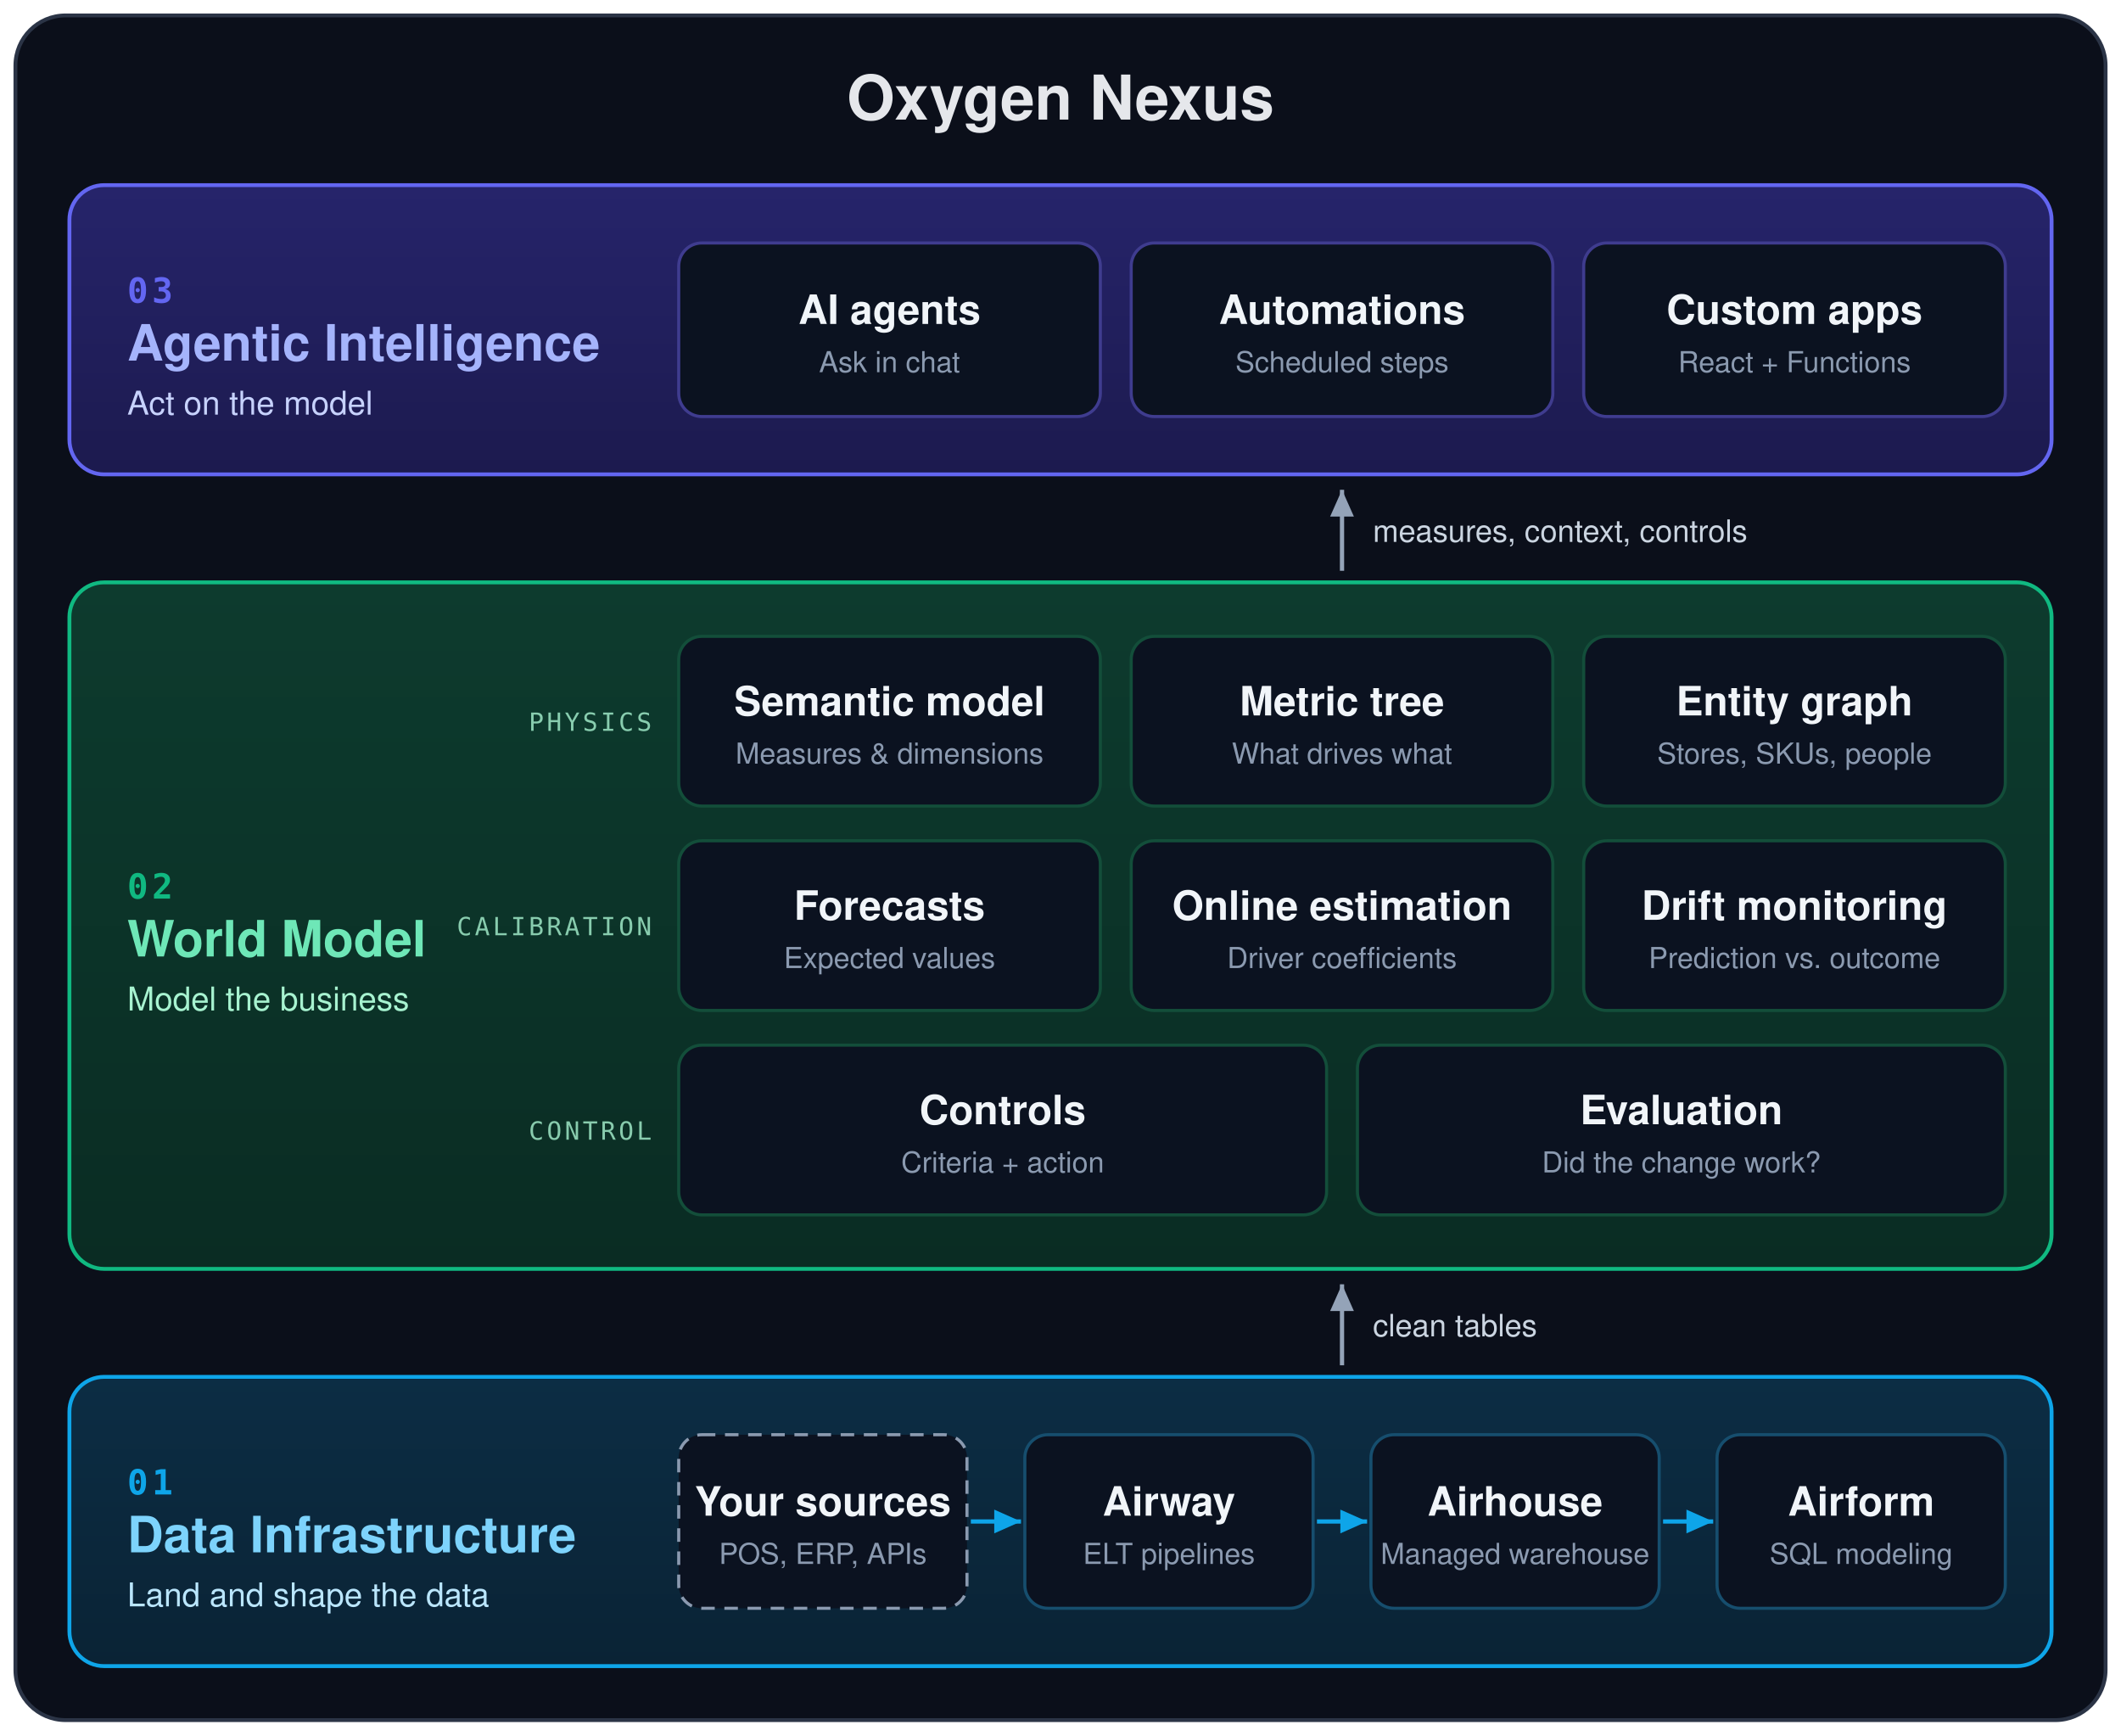
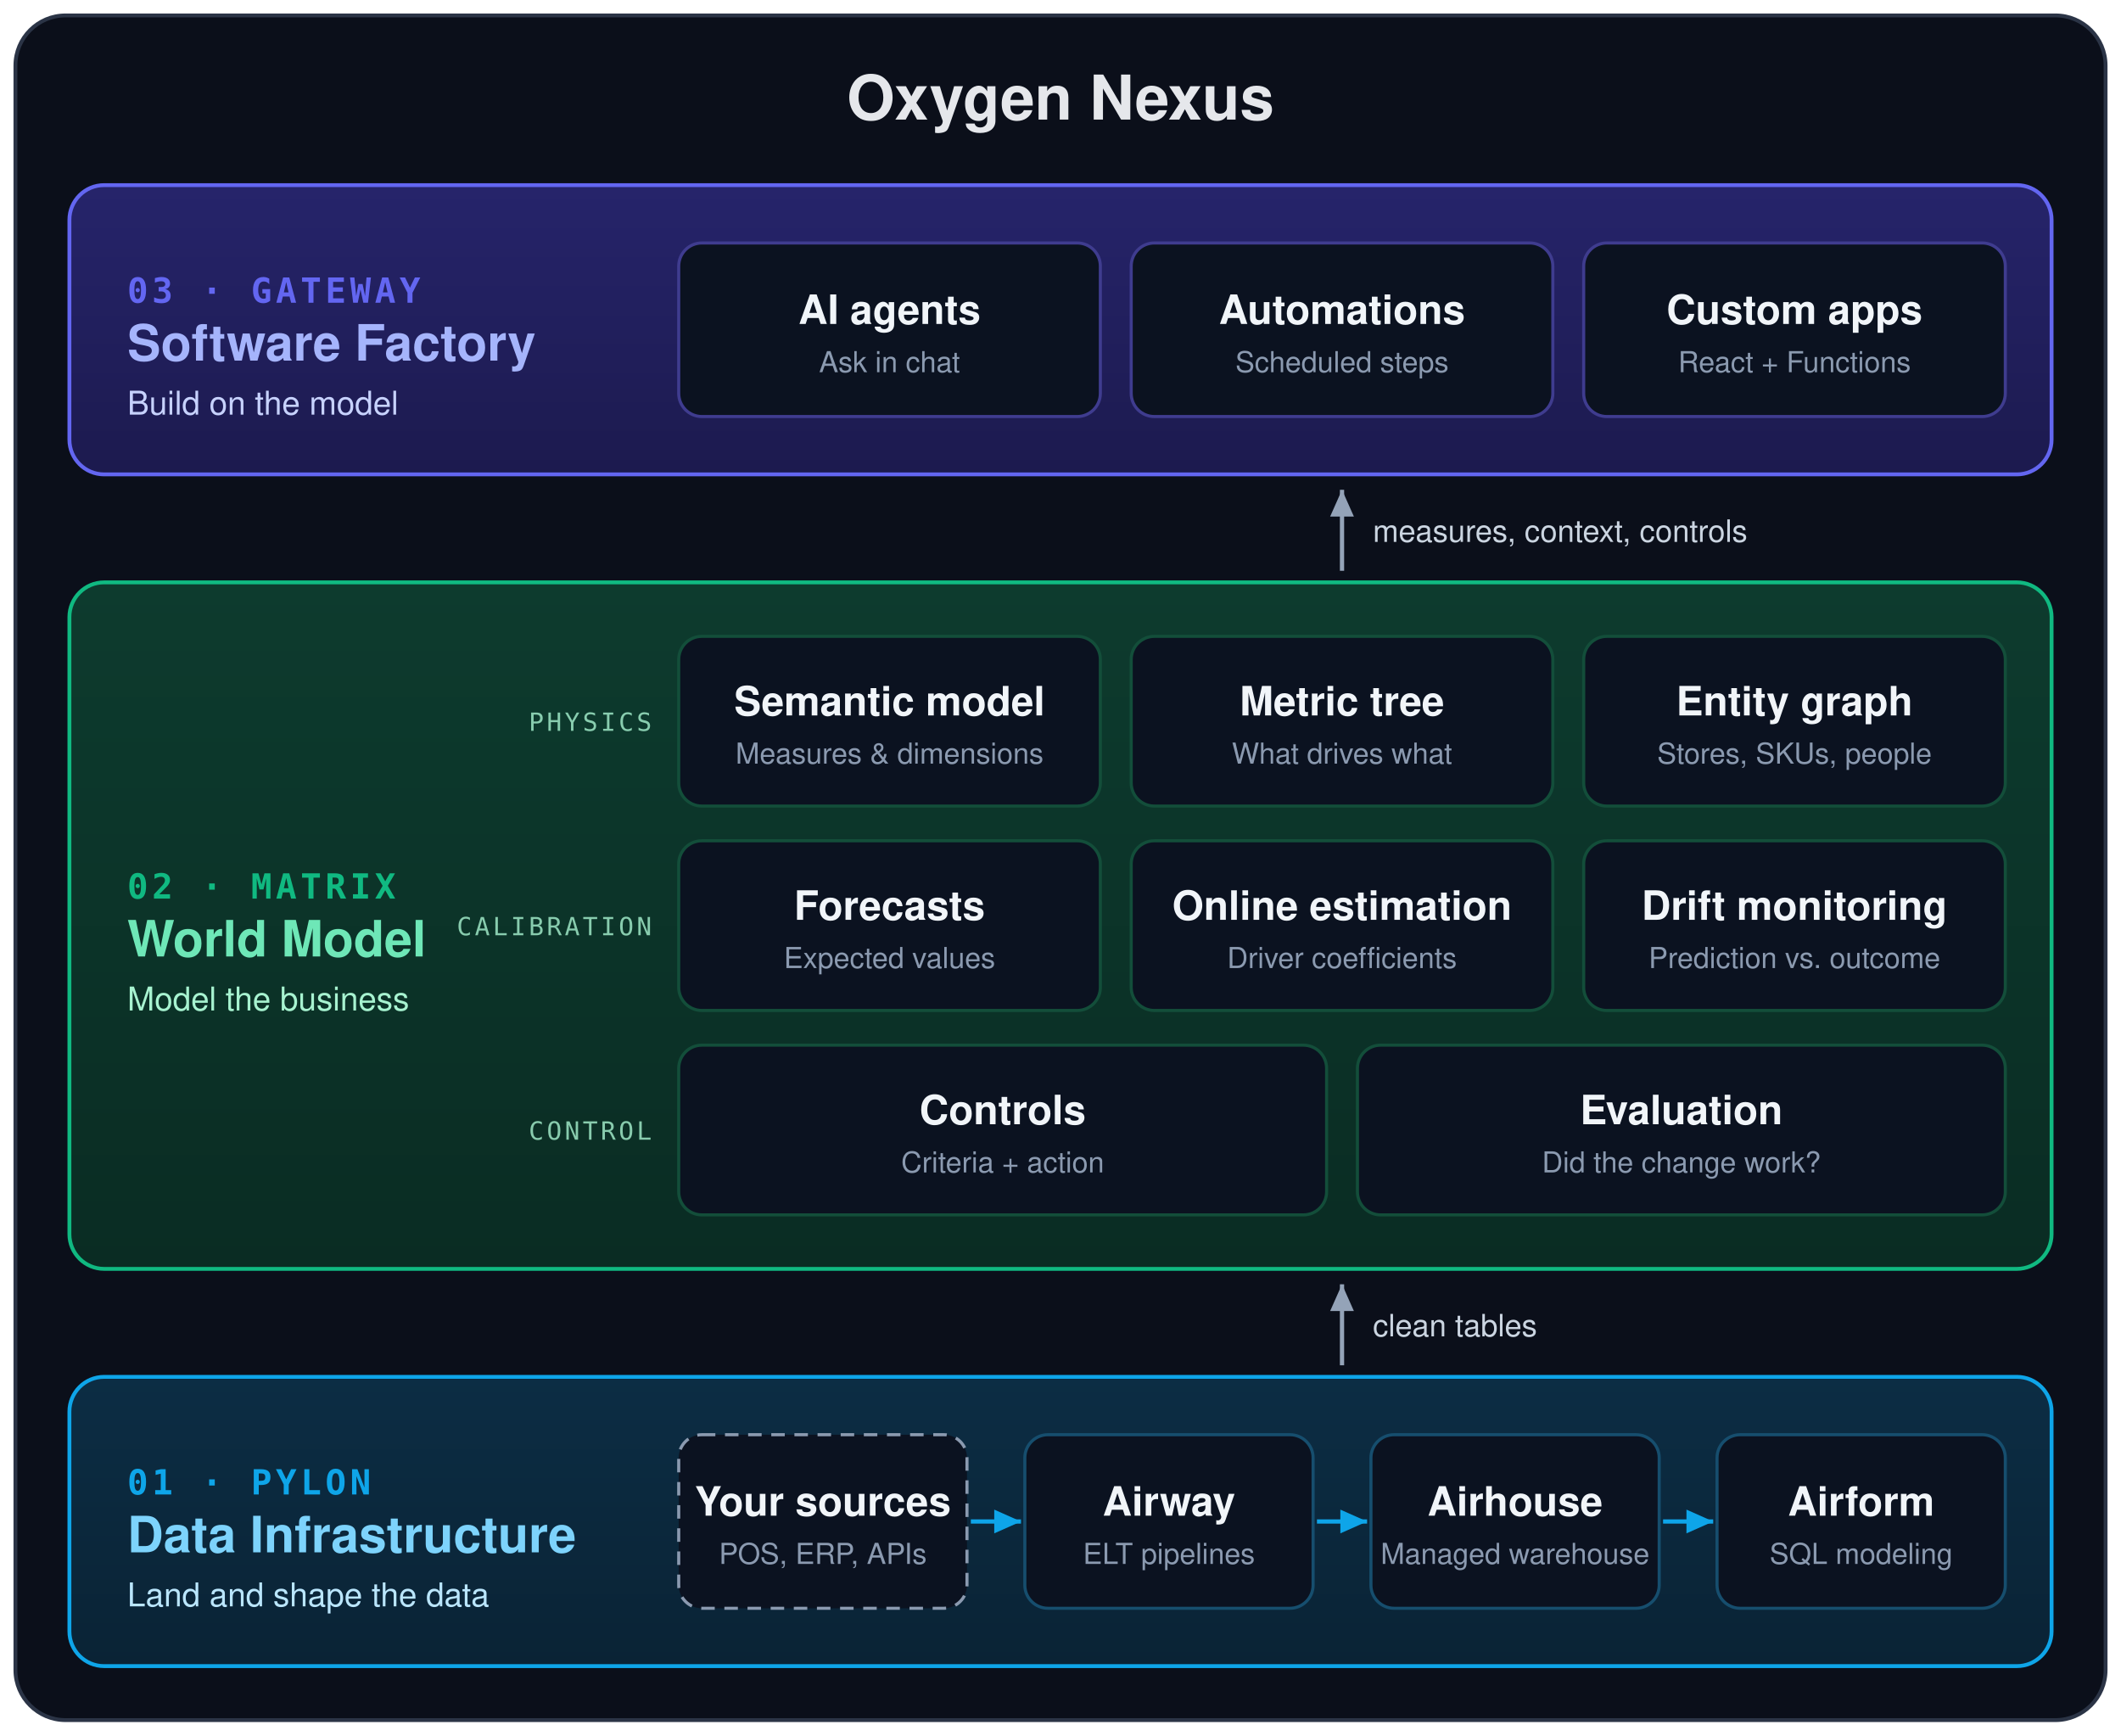
<svg xmlns="http://www.w3.org/2000/svg" viewBox="0 0 1100 900">
  <defs>
    <linearGradient id="g-intel" x1="0" y1="0" x2="0" y2="1">
      <stop offset="0" stop-color="#26246b" />
      <stop offset="1" stop-color="#1c1a4e" />
    </linearGradient>
    <marker id="a-intel" viewBox="0 0 10 10" refX="9" refY="5" markerWidth="7" markerHeight="7" orient="auto-start-reverse">
      <path d="M0 1 L9 5 L0 9 z" fill="#6366f1" />
    </marker>
    <linearGradient id="g-model" x1="0" y1="0" x2="0" y2="1">
      <stop offset="0" stop-color="#0d3b2e" />
      <stop offset="1" stop-color="#0a2c23" />
    </linearGradient>
    <marker id="a-model" viewBox="0 0 10 10" refX="9" refY="5" markerWidth="7" markerHeight="7" orient="auto-start-reverse">
      <path d="M0 1 L9 5 L0 9 z" fill="#10b981" />
    </marker>
    <linearGradient id="g-infra" x1="0" y1="0" x2="0" y2="1">
      <stop offset="0" stop-color="#0c2d44" />
      <stop offset="1" stop-color="#0a2335" />
    </linearGradient>
    <marker id="a-infra" viewBox="0 0 10 10" refX="9" refY="5" markerWidth="7" markerHeight="7" orient="auto-start-reverse">
      <path d="M0 1 L9 5 L0 9 z" fill="#0ea5e9" />
    </marker>
    <marker id="a-grey" viewBox="0 0 10 10" refX="9" refY="5" markerWidth="7" markerHeight="7" orient="auto-start-reverse">
      <path d="M0 1 L9 5 L0 9 z" fill="#94a3b8" />
    </marker>
  </defs>
  <rect x="8" y="8" width="1084" height="884" rx="26" fill="#0b0f1a" stroke="#2b3446" stroke-width="2" />
  <text x="550.0" y="62" text-anchor="middle" font-family="ui-sans-serif, -apple-system, 'Segoe UI', Helvetica, Arial, sans-serif" font-size="32" font-weight="700" fill="#e5e7eb">Oxygen Nexus</text>
  <rect x="36" y="96" width="1028" height="150" rx="18" fill="url(#g-intel)" stroke="#6366f1" stroke-width="2" />
-   <text x="66" y="157.0" font-family="ui-monospace, SFMono-Regular, Menlo, Consolas, monospace" font-size="18" font-weight="700" letter-spacing="2" fill="#6366f1">03</text>
-   <text x="66" y="187.0" font-family="ui-sans-serif, -apple-system, 'Segoe UI', Helvetica, Arial, sans-serif" font-size="26" font-weight="700" fill="#a5b4fc">Agentic Intelligence</text>
-   <text x="66" y="215.0" font-family="ui-sans-serif, -apple-system, 'Segoe UI', Helvetica, Arial, sans-serif" font-size="17" fill="#c7d2fe">Act on the model</text>
+   <text x="66" y="157.0" font-family="ui-monospace, SFMono-Regular, Menlo, Consolas, monospace" font-size="18" font-weight="700" letter-spacing="2" fill="#6366f1">03 · GATEWAY</text>
+   <text x="66" y="187.0" font-family="ui-sans-serif, -apple-system, 'Segoe UI', Helvetica, Arial, sans-serif" font-size="26" font-weight="700" fill="#a5b4fc">Software Factory</text>
+   <text x="66" y="215.0" font-family="ui-sans-serif, -apple-system, 'Segoe UI', Helvetica, Arial, sans-serif" font-size="17" fill="#c7d2fe">Build on the model</text>
  <rect x="352.0" y="126" width="218.667" height="90" rx="12" fill="#0b1220" stroke="#3f3c8f" stroke-width="1.6" />
  <text x="461.333" y="168.0" text-anchor="middle" font-family="ui-sans-serif, -apple-system, 'Segoe UI', Helvetica, Arial, sans-serif" font-size="21" font-weight="650" fill="#f1f5f9">AI agents</text>
  <text x="461.333" y="193.0" text-anchor="middle" font-family="ui-sans-serif, -apple-system, 'Segoe UI', Helvetica, Arial, sans-serif" font-size="15" fill="#8b9ab0">Ask in chat</text>
  <rect x="586.667" y="126" width="218.667" height="90" rx="12" fill="#0b1220" stroke="#3f3c8f" stroke-width="1.6" />
  <text x="696.0" y="168.0" text-anchor="middle" font-family="ui-sans-serif, -apple-system, 'Segoe UI', Helvetica, Arial, sans-serif" font-size="21" font-weight="650" fill="#f1f5f9">Automations</text>
  <text x="696.0" y="193.0" text-anchor="middle" font-family="ui-sans-serif, -apple-system, 'Segoe UI', Helvetica, Arial, sans-serif" font-size="15" fill="#8b9ab0">Scheduled steps</text>
  <rect x="821.333" y="126" width="218.667" height="90" rx="12" fill="#0b1220" stroke="#3f3c8f" stroke-width="1.6" />
  <text x="930.667" y="168.0" text-anchor="middle" font-family="ui-sans-serif, -apple-system, 'Segoe UI', Helvetica, Arial, sans-serif" font-size="21" font-weight="650" fill="#f1f5f9">Custom apps</text>
  <text x="930.667" y="193.0" text-anchor="middle" font-family="ui-sans-serif, -apple-system, 'Segoe UI', Helvetica, Arial, sans-serif" font-size="15" fill="#8b9ab0">React + Functions</text>
  <rect x="36" y="302" width="1028" height="356" rx="18" fill="url(#g-model)" stroke="#10b981" stroke-width="2" />
-   <text x="66" y="466" font-family="ui-monospace, SFMono-Regular, Menlo, Consolas, monospace" font-size="18" font-weight="700" letter-spacing="2" fill="#10b981">02</text>
+   <text x="66" y="466" font-family="ui-monospace, SFMono-Regular, Menlo, Consolas, monospace" font-size="18" font-weight="700" letter-spacing="2" fill="#10b981">02 · MATRIX</text>
  <text x="66" y="496" font-family="ui-sans-serif, -apple-system, 'Segoe UI', Helvetica, Arial, sans-serif" font-size="26" font-weight="700" fill="#6ee7b7">World Model</text>
  <text x="66" y="524" font-family="ui-sans-serif, -apple-system, 'Segoe UI', Helvetica, Arial, sans-serif" font-size="17" fill="#a7f3d0">Model the business</text>
  <text x="338" y="379.0" text-anchor="end" font-family="ui-monospace, SFMono-Regular, Menlo, Consolas, monospace" font-size="13" letter-spacing="1.5" fill="#a7f3d0" opacity="0.8">PHYSICS</text>
  <rect x="352.0" y="330" width="218.667" height="88" rx="12" fill="#0b1220" stroke="#134e3a" stroke-width="1.6" />
  <text x="461.333" y="371.0" text-anchor="middle" font-family="ui-sans-serif, -apple-system, 'Segoe UI', Helvetica, Arial, sans-serif" font-size="21" font-weight="650" fill="#f1f5f9">Semantic model</text>
  <text x="461.333" y="396.0" text-anchor="middle" font-family="ui-sans-serif, -apple-system, 'Segoe UI', Helvetica, Arial, sans-serif" font-size="15" fill="#8b9ab0">Measures &amp; dimensions</text>
  <rect x="586.667" y="330" width="218.667" height="88" rx="12" fill="#0b1220" stroke="#134e3a" stroke-width="1.6" />
  <text x="696.0" y="371.0" text-anchor="middle" font-family="ui-sans-serif, -apple-system, 'Segoe UI', Helvetica, Arial, sans-serif" font-size="21" font-weight="650" fill="#f1f5f9">Metric tree</text>
  <text x="696.0" y="396.0" text-anchor="middle" font-family="ui-sans-serif, -apple-system, 'Segoe UI', Helvetica, Arial, sans-serif" font-size="15" fill="#8b9ab0">What drives what</text>
  <rect x="821.333" y="330" width="218.667" height="88" rx="12" fill="#0b1220" stroke="#134e3a" stroke-width="1.6" />
  <text x="930.667" y="371.0" text-anchor="middle" font-family="ui-sans-serif, -apple-system, 'Segoe UI', Helvetica, Arial, sans-serif" font-size="21" font-weight="650" fill="#f1f5f9">Entity graph</text>
  <text x="930.667" y="396.0" text-anchor="middle" font-family="ui-sans-serif, -apple-system, 'Segoe UI', Helvetica, Arial, sans-serif" font-size="15" fill="#8b9ab0">Stores, SKUs, people</text>
  <text x="338" y="485.0" text-anchor="end" font-family="ui-monospace, SFMono-Regular, Menlo, Consolas, monospace" font-size="13" letter-spacing="1.5" fill="#a7f3d0" opacity="0.8">CALIBRATION</text>
  <rect x="352.0" y="436" width="218.667" height="88" rx="12" fill="#0b1220" stroke="#134e3a" stroke-width="1.6" />
  <text x="461.333" y="477.0" text-anchor="middle" font-family="ui-sans-serif, -apple-system, 'Segoe UI', Helvetica, Arial, sans-serif" font-size="21" font-weight="650" fill="#f1f5f9">Forecasts</text>
  <text x="461.333" y="502.0" text-anchor="middle" font-family="ui-sans-serif, -apple-system, 'Segoe UI', Helvetica, Arial, sans-serif" font-size="15" fill="#8b9ab0">Expected values</text>
  <rect x="586.667" y="436" width="218.667" height="88" rx="12" fill="#0b1220" stroke="#134e3a" stroke-width="1.6" />
  <text x="696.0" y="477.0" text-anchor="middle" font-family="ui-sans-serif, -apple-system, 'Segoe UI', Helvetica, Arial, sans-serif" font-size="21" font-weight="650" fill="#f1f5f9">Online estimation</text>
  <text x="696.0" y="502.0" text-anchor="middle" font-family="ui-sans-serif, -apple-system, 'Segoe UI', Helvetica, Arial, sans-serif" font-size="15" fill="#8b9ab0">Driver coefficients</text>
  <rect x="821.333" y="436" width="218.667" height="88" rx="12" fill="#0b1220" stroke="#134e3a" stroke-width="1.6" />
  <text x="930.667" y="477.0" text-anchor="middle" font-family="ui-sans-serif, -apple-system, 'Segoe UI', Helvetica, Arial, sans-serif" font-size="21" font-weight="650" fill="#f1f5f9">Drift monitoring</text>
  <text x="930.667" y="502.0" text-anchor="middle" font-family="ui-sans-serif, -apple-system, 'Segoe UI', Helvetica, Arial, sans-serif" font-size="15" fill="#8b9ab0">Prediction vs. outcome</text>
  <text x="338" y="591" text-anchor="end" font-family="ui-monospace, SFMono-Regular, Menlo, Consolas, monospace" font-size="13" letter-spacing="1.5" fill="#a7f3d0" opacity="0.8">CONTROL</text>
  <rect x="352.0" y="542" width="336.0" height="88" rx="12" fill="#0b1220" stroke="#134e3a" stroke-width="1.6" />
  <text x="520.0" y="583" text-anchor="middle" font-family="ui-sans-serif, -apple-system, 'Segoe UI', Helvetica, Arial, sans-serif" font-size="21" font-weight="650" fill="#f1f5f9">Controls</text>
  <text x="520.0" y="608" text-anchor="middle" font-family="ui-sans-serif, -apple-system, 'Segoe UI', Helvetica, Arial, sans-serif" font-size="15" fill="#8b9ab0">Criteria + action</text>
  <rect x="704.0" y="542" width="336.0" height="88" rx="12" fill="#0b1220" stroke="#134e3a" stroke-width="1.6" />
  <text x="872.0" y="583" text-anchor="middle" font-family="ui-sans-serif, -apple-system, 'Segoe UI', Helvetica, Arial, sans-serif" font-size="21" font-weight="650" fill="#f1f5f9">Evaluation</text>
  <text x="872.0" y="608" text-anchor="middle" font-family="ui-sans-serif, -apple-system, 'Segoe UI', Helvetica, Arial, sans-serif" font-size="15" fill="#8b9ab0">Did the change work?</text>
  <rect x="36" y="714" width="1028" height="150" rx="18" fill="url(#g-infra)" stroke="#0ea5e9" stroke-width="2" />
-   <text x="66" y="775" font-family="ui-monospace, SFMono-Regular, Menlo, Consolas, monospace" font-size="18" font-weight="700" letter-spacing="2" fill="#0ea5e9">01</text>
+   <text x="66" y="775" font-family="ui-monospace, SFMono-Regular, Menlo, Consolas, monospace" font-size="18" font-weight="700" letter-spacing="2" fill="#0ea5e9">01 · PYLON</text>
  <text x="66" y="805" font-family="ui-sans-serif, -apple-system, 'Segoe UI', Helvetica, Arial, sans-serif" font-size="26" font-weight="700" fill="#7dd3fc">Data Infrastructure</text>
  <text x="66" y="833" font-family="ui-sans-serif, -apple-system, 'Segoe UI', Helvetica, Arial, sans-serif" font-size="17" fill="#bae6fd">Land and shape the data</text>
  <rect x="352.0" y="744" width="149.5" height="90" rx="12" fill="#0b1220" stroke="#8b9ab0" stroke-width="1.6" stroke-dasharray="7 5" />
  <text x="426.75" y="786" text-anchor="middle" font-family="ui-sans-serif, -apple-system, 'Segoe UI', Helvetica, Arial, sans-serif" font-size="21" font-weight="650" fill="#f1f5f9">Your sources</text>
  <text x="426.75" y="811" text-anchor="middle" font-family="ui-sans-serif, -apple-system, 'Segoe UI', Helvetica, Arial, sans-serif" font-size="15" fill="#8b9ab0">POS, ERP, APIs</text>
  <line x1="503.5" y1="789" x2="529.5" y2="789" stroke="#0ea5e9" stroke-width="2.2" marker-end="url(#a-infra)" />
  <rect x="531.5" y="744" width="149.5" height="90" rx="12" fill="#0b1220" stroke="#164e6e" stroke-width="1.6" />
  <text x="606.25" y="786" text-anchor="middle" font-family="ui-sans-serif, -apple-system, 'Segoe UI', Helvetica, Arial, sans-serif" font-size="21" font-weight="650" fill="#f1f5f9">Airway</text>
  <text x="606.25" y="811" text-anchor="middle" font-family="ui-sans-serif, -apple-system, 'Segoe UI', Helvetica, Arial, sans-serif" font-size="15" fill="#8b9ab0">ELT pipelines</text>
  <line x1="683.0" y1="789" x2="709.0" y2="789" stroke="#0ea5e9" stroke-width="2.2" marker-end="url(#a-infra)" />
  <rect x="711.0" y="744" width="149.5" height="90" rx="12" fill="#0b1220" stroke="#164e6e" stroke-width="1.6" />
  <text x="785.75" y="786" text-anchor="middle" font-family="ui-sans-serif, -apple-system, 'Segoe UI', Helvetica, Arial, sans-serif" font-size="21" font-weight="650" fill="#f1f5f9">Airhouse</text>
  <text x="785.75" y="811" text-anchor="middle" font-family="ui-sans-serif, -apple-system, 'Segoe UI', Helvetica, Arial, sans-serif" font-size="15" fill="#8b9ab0">Managed warehouse</text>
  <line x1="862.5" y1="789" x2="888.5" y2="789" stroke="#0ea5e9" stroke-width="2.2" marker-end="url(#a-infra)" />
  <rect x="890.5" y="744" width="149.5" height="90" rx="12" fill="#0b1220" stroke="#164e6e" stroke-width="1.6" />
  <text x="965.25" y="786" text-anchor="middle" font-family="ui-sans-serif, -apple-system, 'Segoe UI', Helvetica, Arial, sans-serif" font-size="21" font-weight="650" fill="#f1f5f9">Airform</text>
  <text x="965.25" y="811" text-anchor="middle" font-family="ui-sans-serif, -apple-system, 'Segoe UI', Helvetica, Arial, sans-serif" font-size="15" fill="#8b9ab0">SQL modeling</text>
  <line x1="696.0" y1="708" x2="696.0" y2="666" stroke="#94a3b8" stroke-width="2.2" marker-end="url(#a-grey)" />
  <text x="712.0" y="693" font-family="ui-sans-serif, -apple-system, 'Segoe UI', Helvetica, Arial, sans-serif" font-size="16" fill="#cbd5e1">clean tables</text>
  <line x1="696.0" y1="296" x2="696.0" y2="254" stroke="#94a3b8" stroke-width="2.2" marker-end="url(#a-grey)" />
  <text x="712.0" y="281.0" font-family="ui-sans-serif, -apple-system, 'Segoe UI', Helvetica, Arial, sans-serif" font-size="16" fill="#cbd5e1">measures, context, controls</text>
</svg>
